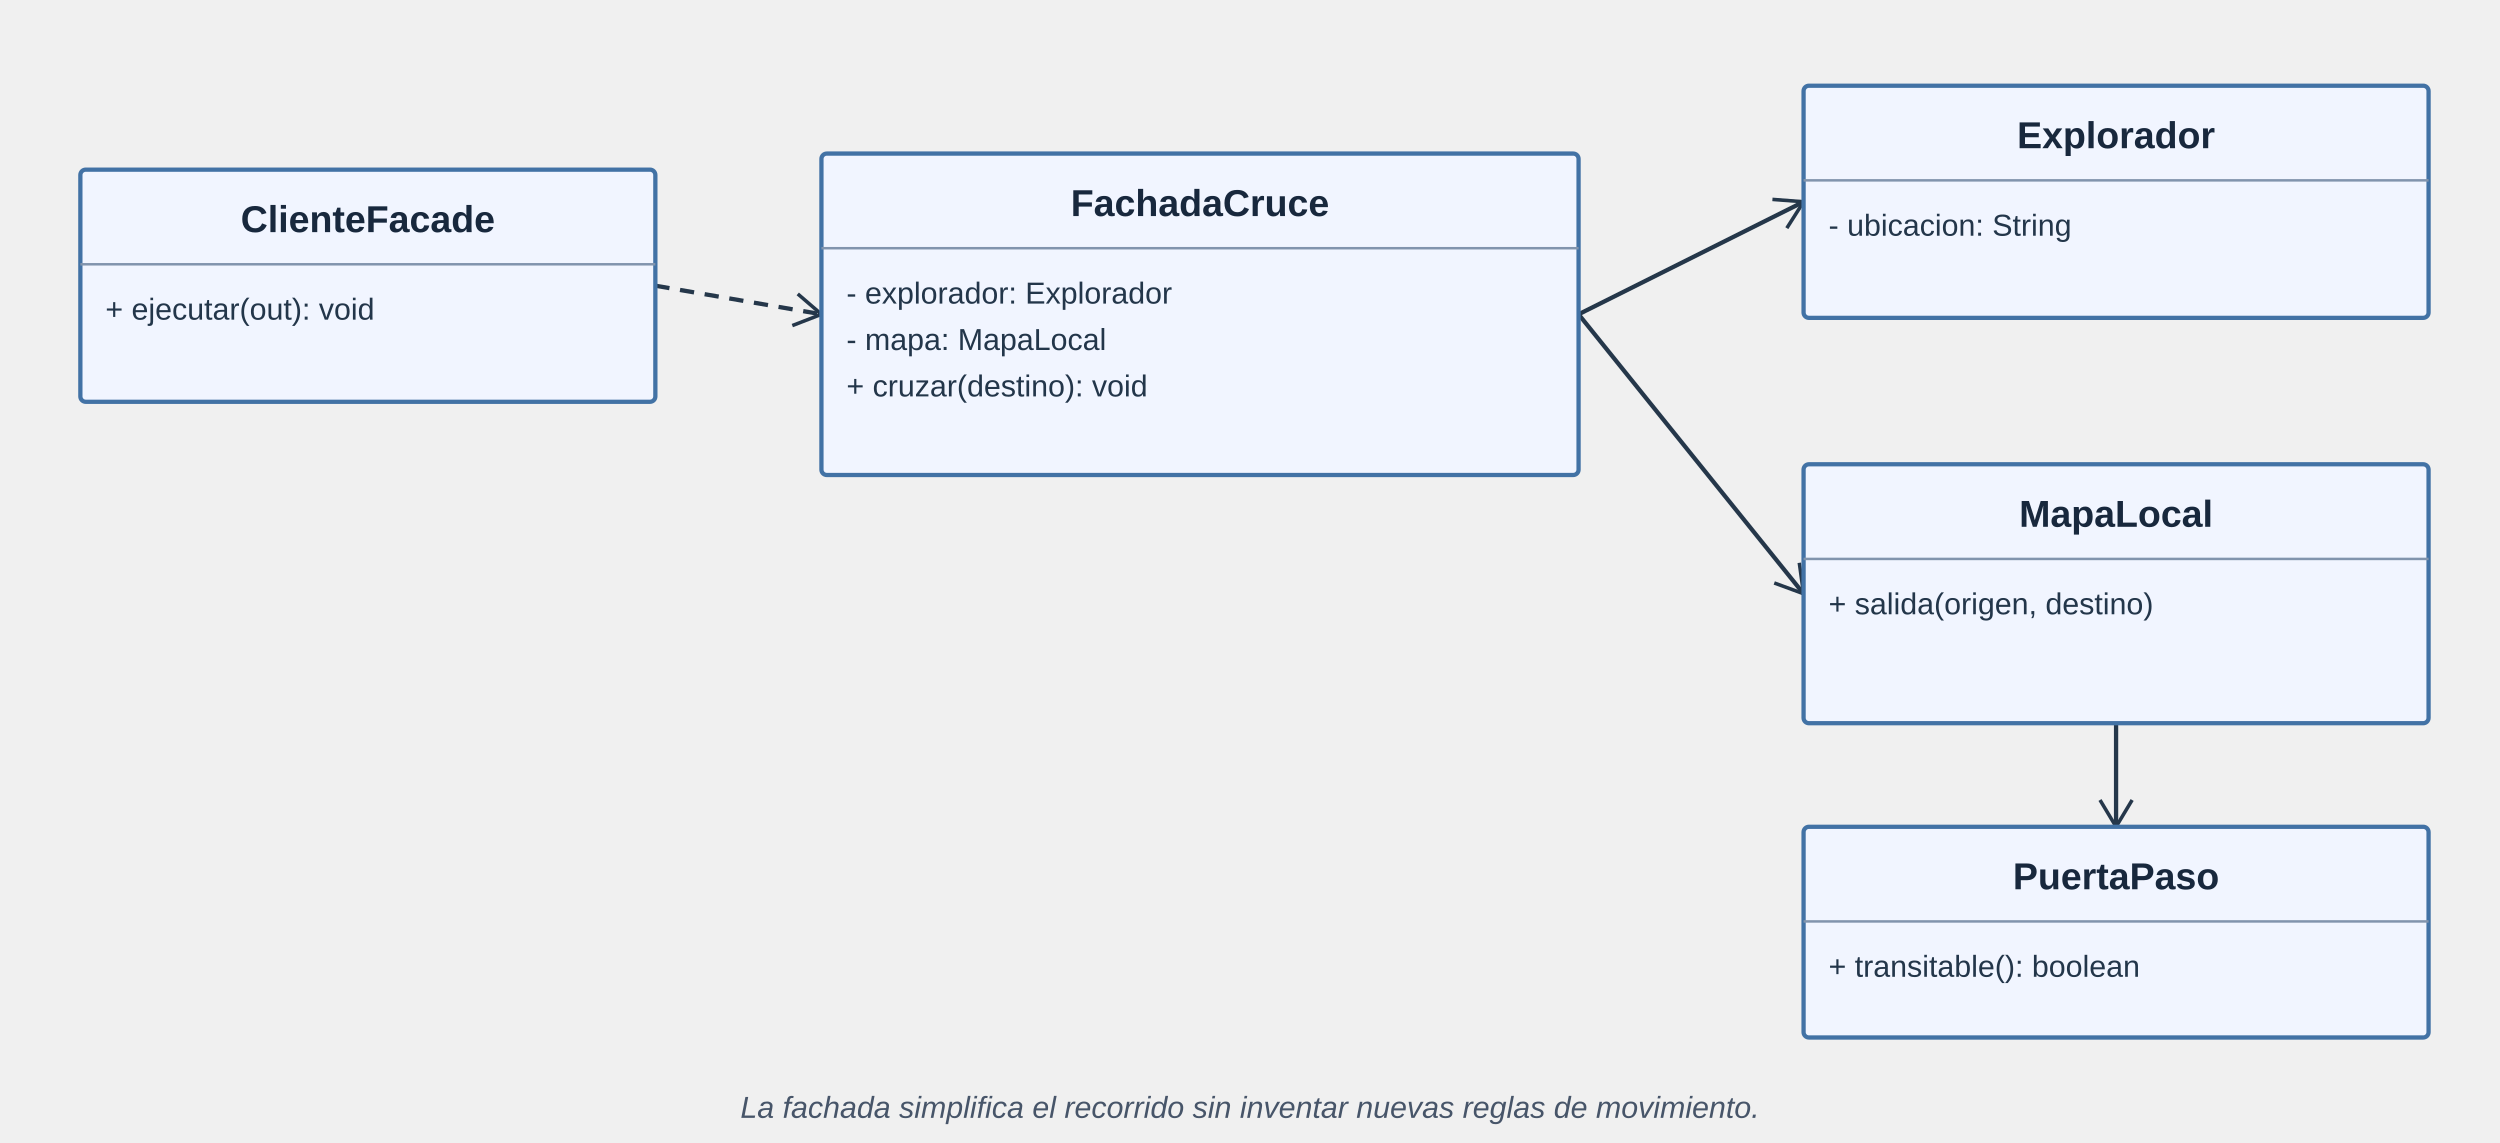
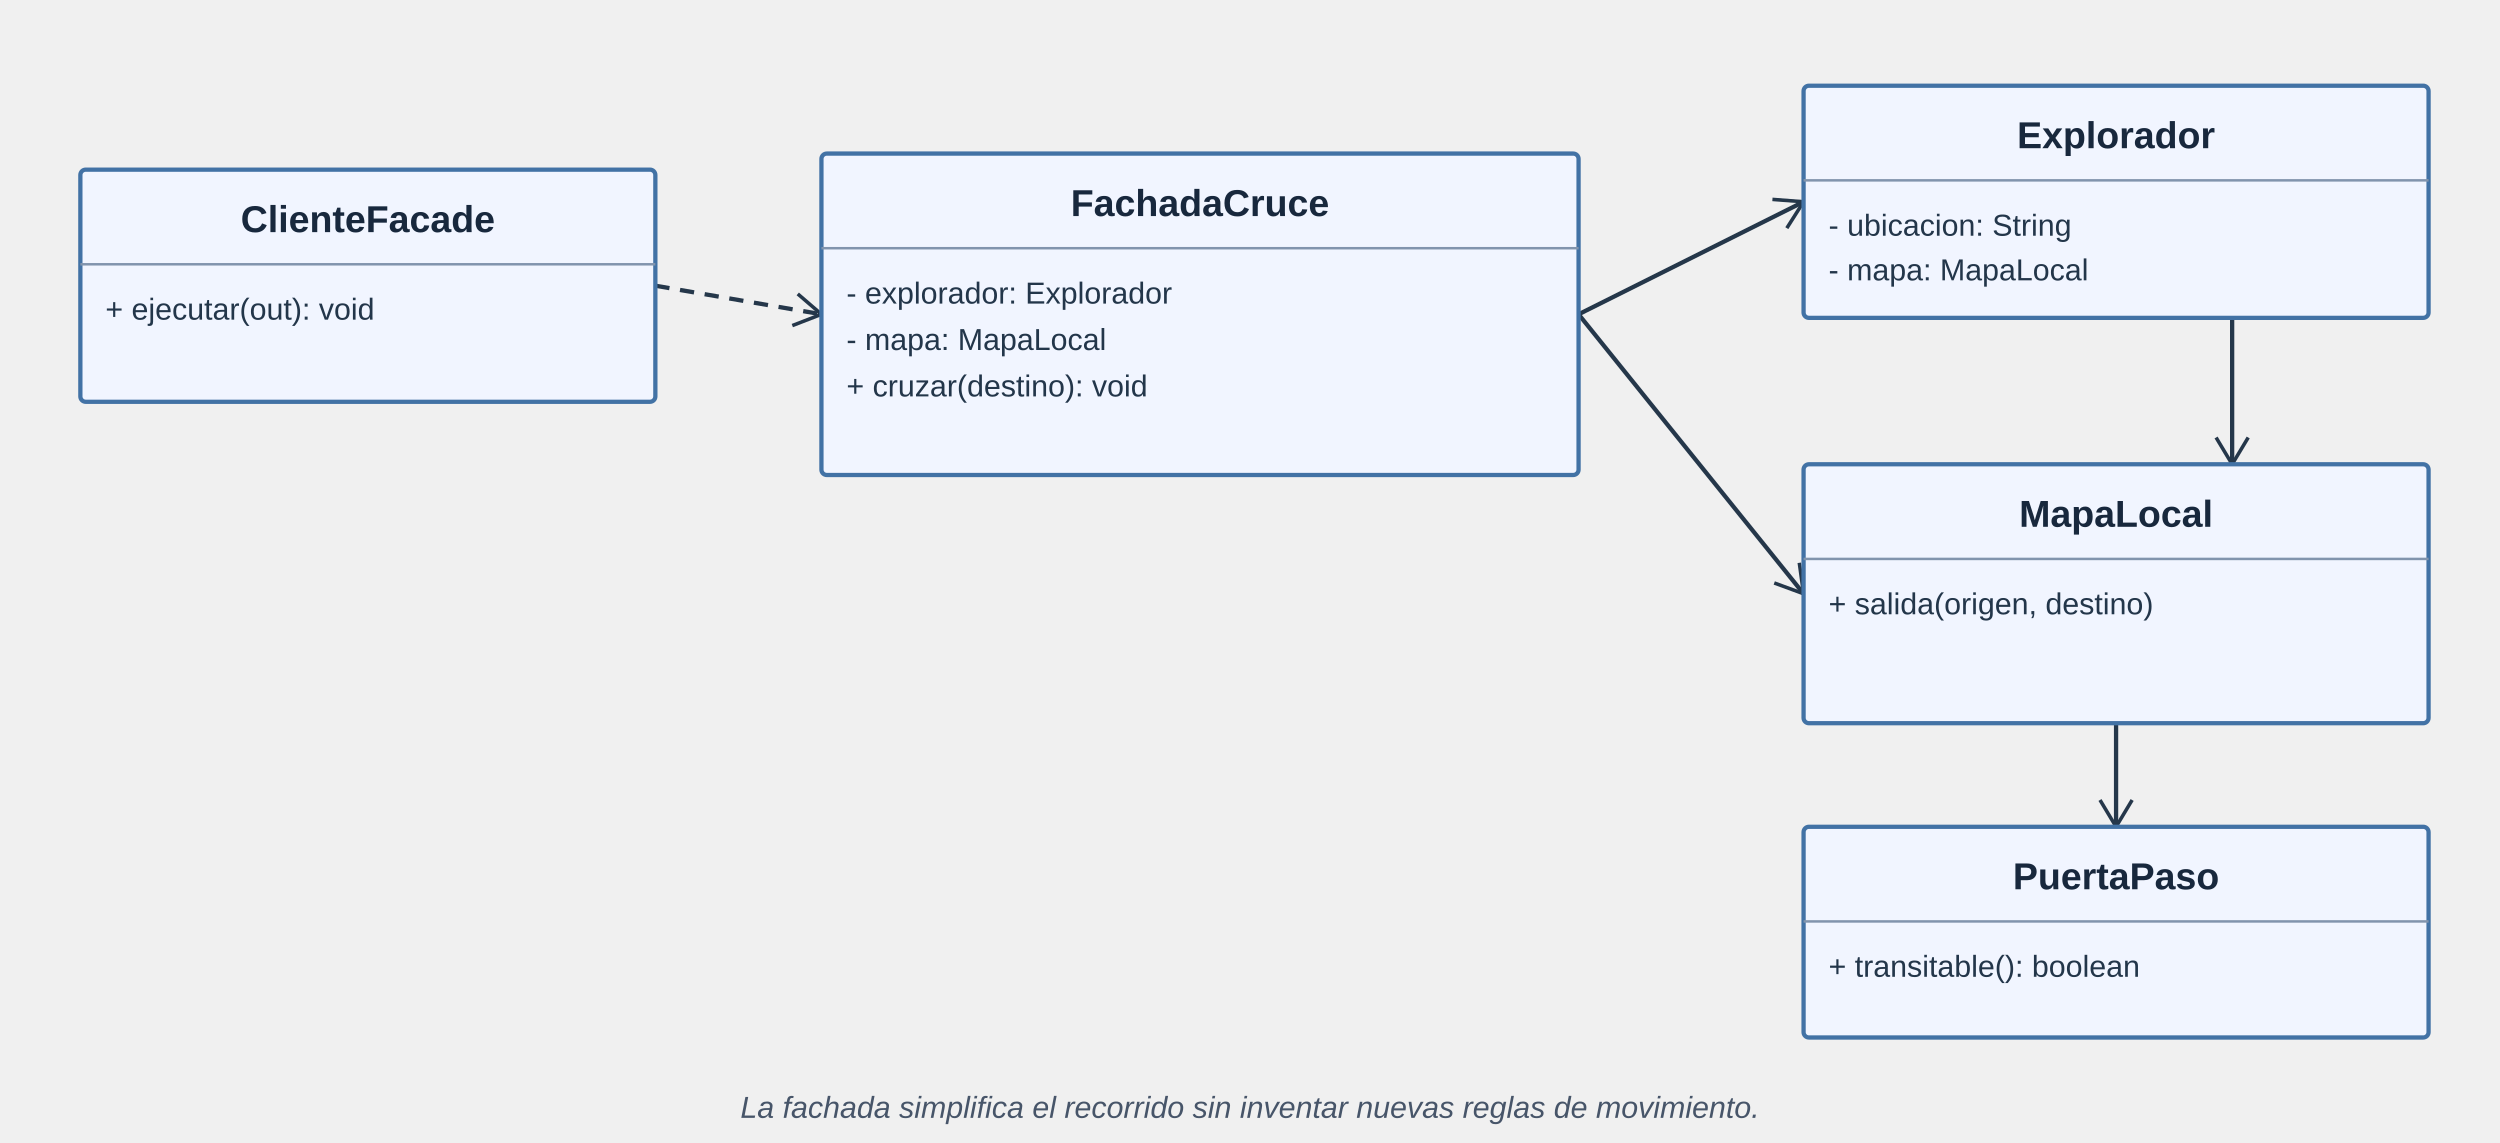
<svg xmlns="http://www.w3.org/2000/svg" width="1400" height="640" viewBox="0 0 1400 640" role="img" aria-labelledby="titulo descripcion">
  <defs>
    <marker id="triangle" viewBox="0 0 24 24" markerWidth="13" markerHeight="13" refX="22" refY="12" orient="auto">
      <path d="M2 2 L22 12 L2 22 Z" fill="white" stroke="#25374a" stroke-width="2" />
    </marker>
    <marker id="open" viewBox="0 0 24 24" markerWidth="10" markerHeight="10" refX="22" refY="12" orient="auto">
      <path d="M7 3 L22 12 L7 21" fill="none" stroke="#25374a" stroke-width="2" />
    </marker>
  </defs>
  <style>.box{fill:#f1f5ff;stroke:#4272a5;stroke-width:2.4}.iface{fill:#f4ecff;stroke:#825cac;stroke-width:2.4}.sep{stroke:#8194ad;stroke-width:1.4}.title{fill:#18283d;font:700 21px Arial,sans-serif;text-anchor:middle}.body{fill:#23364a;font:17px Arial,sans-serif}.edge{fill:none;stroke:#25374a;stroke-width:2.4}.dashed{stroke-dasharray:8 6}.note{fill:#475569;font:italic 17px Arial,sans-serif;text-anchor:middle}</style>
  <path class="edge dashed" d="M367 160 L460 176" marker-end="url(#open)" />
  <path class="edge" d="M884 176 L1010 113" marker-end="url(#open)" />
  <path class="edge" d="M884 176 L1010 332.5" marker-end="url(#open)" />
  <path class="edge" d="M1185 405 L1185 463" marker-end="url(#open)" />
+   <path class="edge" d="M1250 178 L1250 260" marker-end="url(#open)" />
  <rect x="45" y="95" width="322" height="130" rx="3" class="box" />
  <text x="206" y="130" class="title">ClienteFacade</text>
  <path d="M45 148 H367" class="sep" />
  <text x="59" y="179" class="body">+ ejecutar(out): void</text>
  <rect x="460" y="86" width="424" height="180" rx="3" class="box" />
  <text x="672" y="121" class="title">FachadaCruce</text>
  <path d="M460 139 H884" class="sep" />
  <text x="474" y="170" class="body">- explorador: Explorador</text>
  <text x="474" y="196" class="body">- mapa: MapaLocal</text>
  <text x="474" y="222" class="body">+ cruzar(destino): void</text>
  <rect x="1010" y="48" width="350" height="130" rx="3" class="box" />
  <text x="1185" y="83" class="title">Explorador</text>
  <path d="M1010 101 H1360" class="sep" />
  <text x="1024" y="132" class="body">- ubicacion: String</text>
+   <text x="1024" y="157" class="body">- mapa: MapaLocal</text>
  <rect x="1010" y="260" width="350" height="145" rx="3" class="box" />
  <text x="1185" y="295" class="title">MapaLocal</text>
  <path d="M1010 313 H1360" class="sep" />
  <text x="1024" y="344" class="body">+ salida(origen, destino)</text>
  <rect x="1010" y="463" width="350" height="118" rx="3" class="box" />
  <text x="1185" y="498" class="title">PuertaPaso</text>
  <path d="M1010 516 H1360" class="sep" />
  <text x="1024" y="547" class="body">+ transitable(): boolean</text>
  <text class="note" x="700" y="626">La fachada simplifica el recorrido sin inventar nuevas reglas de movimiento.</text>
</svg>
